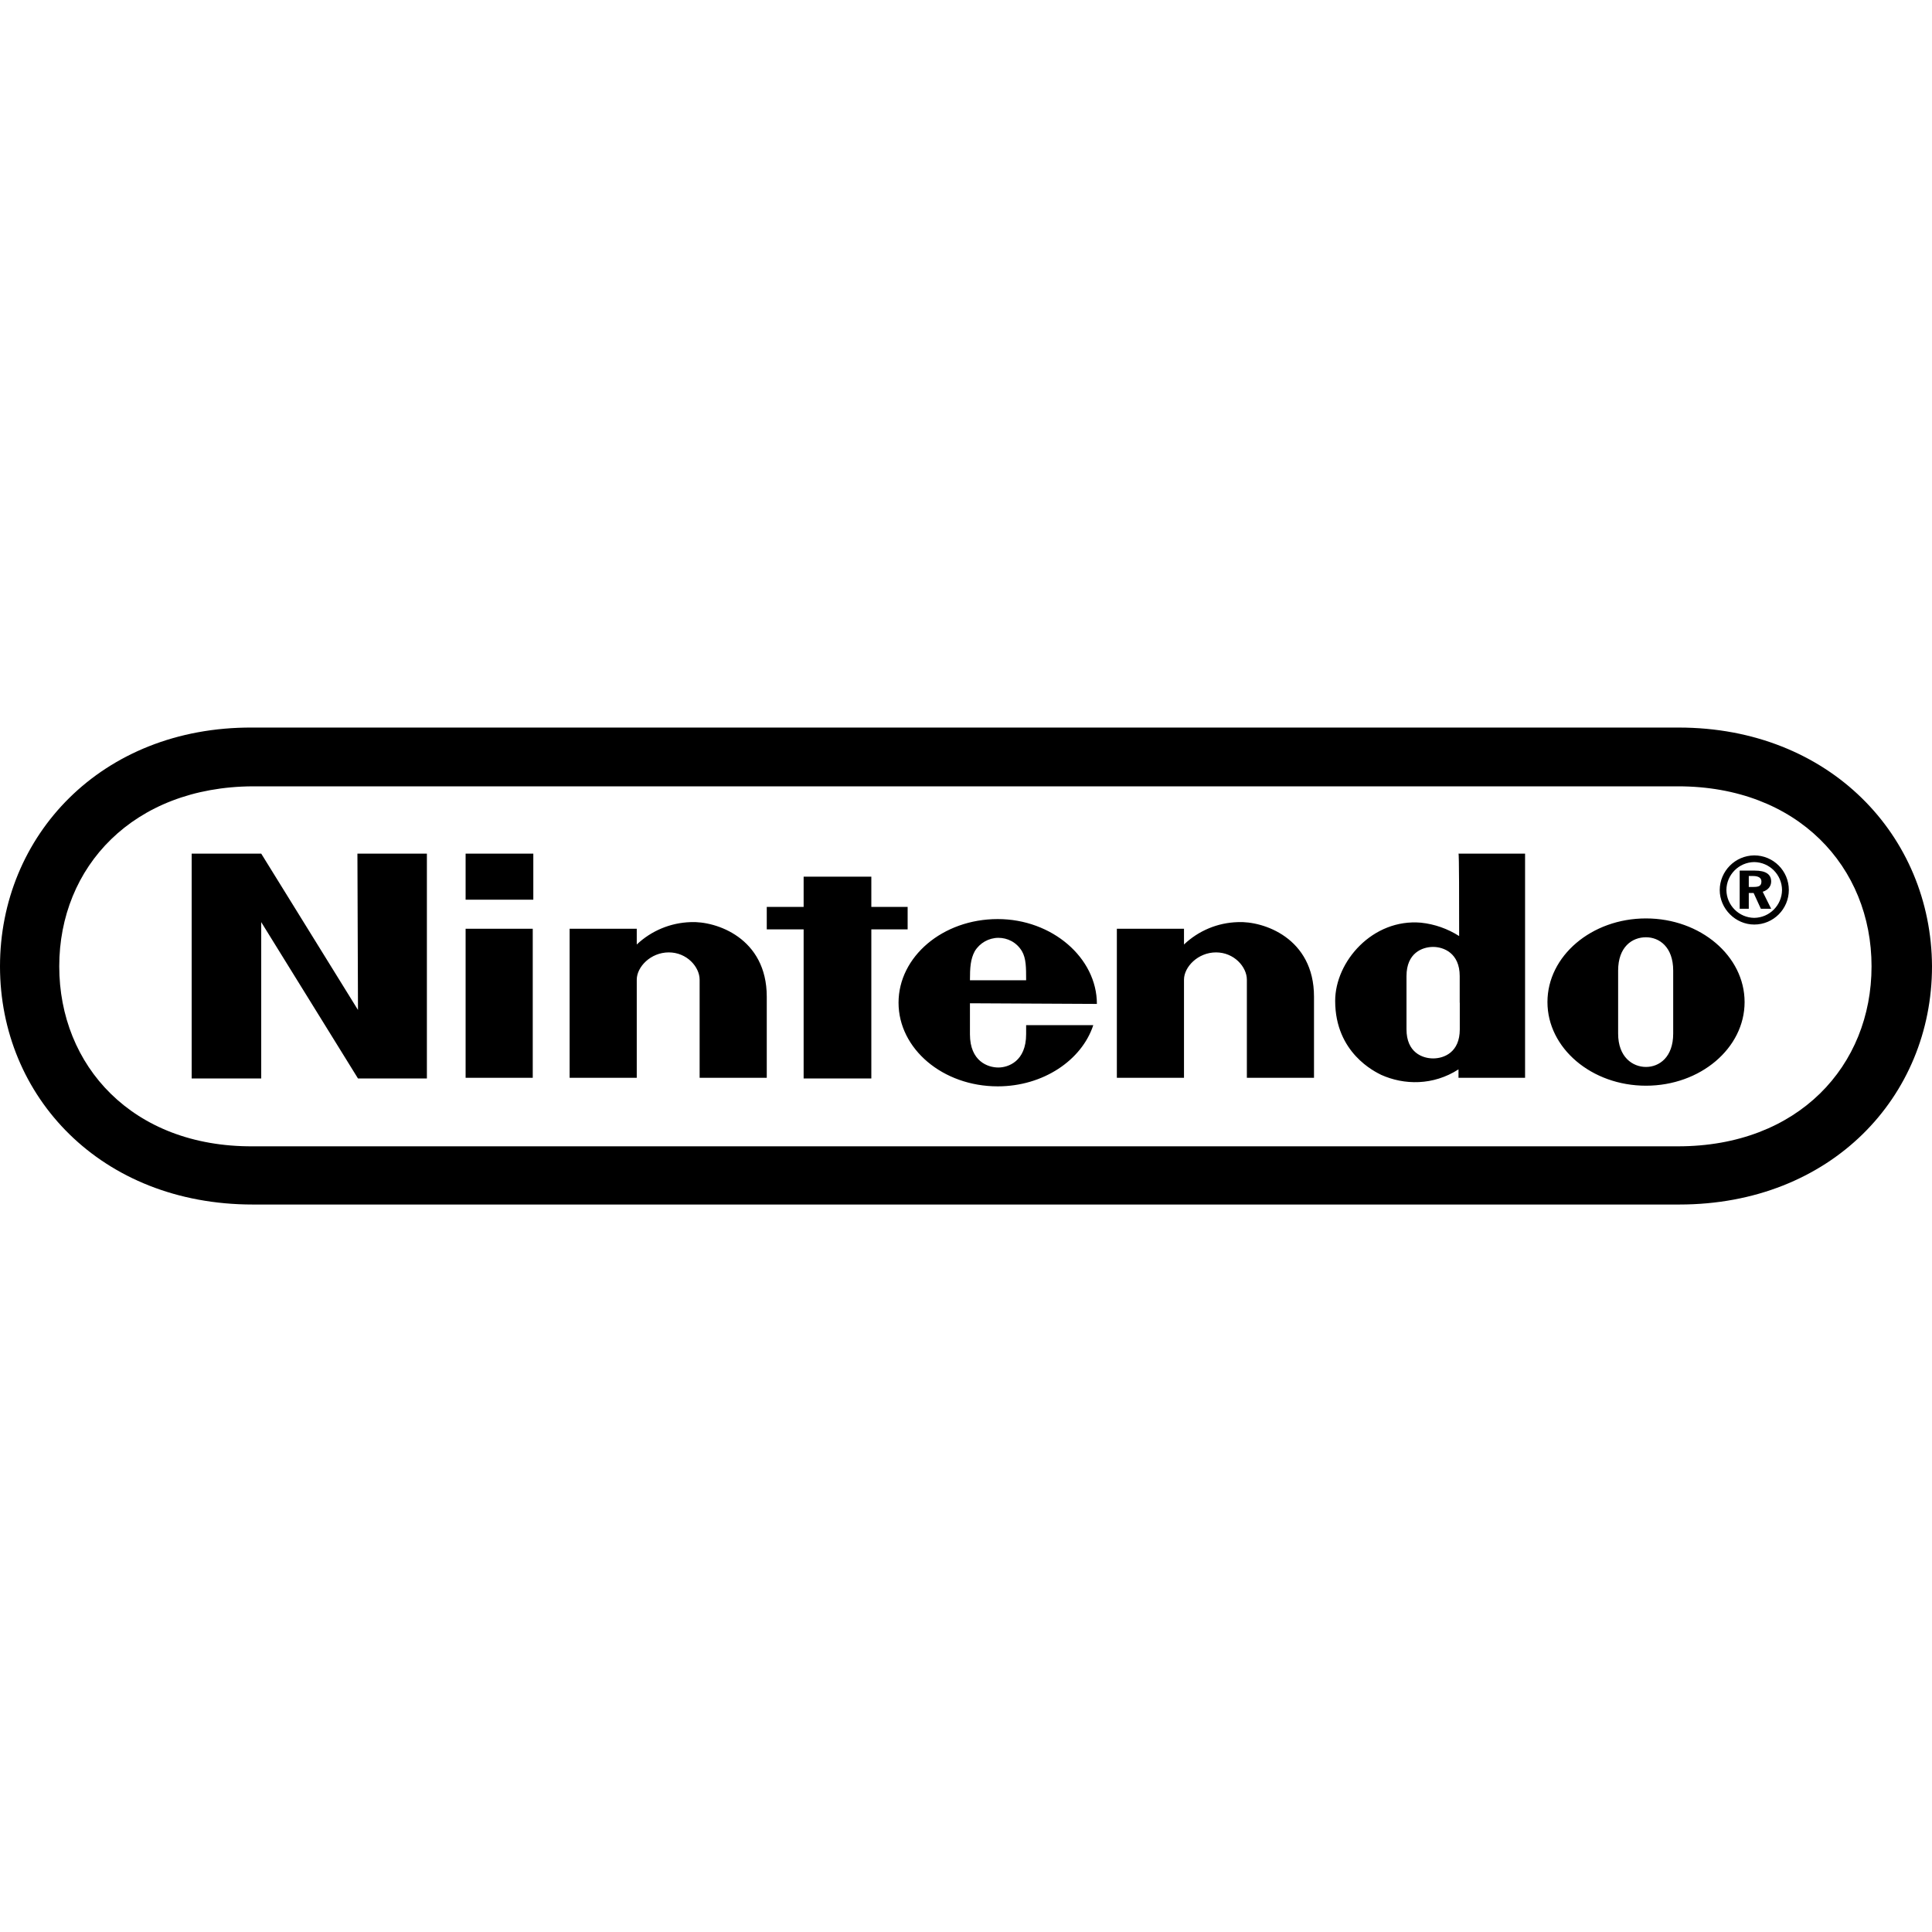
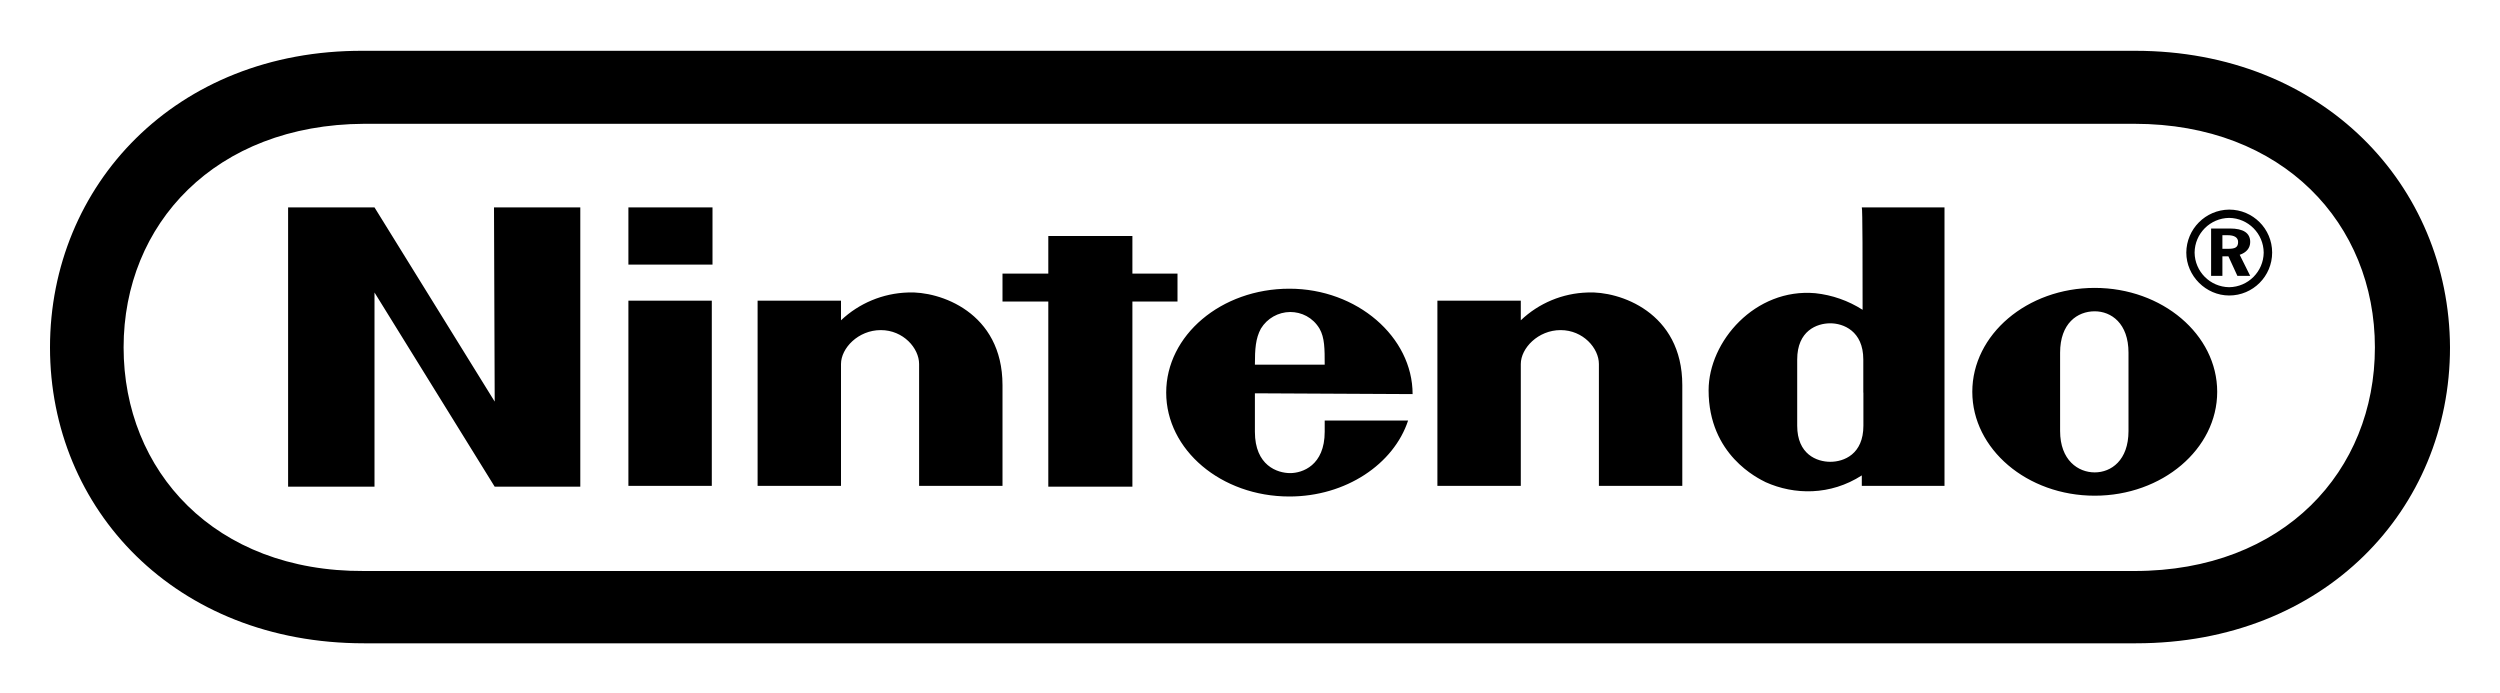
- <svg xmlns="http://www.w3.org/2000/svg" role="img" viewBox="0 0 24 24">
+ <svg xmlns="http://www.w3.org/2000/svg" role="img" viewBox="-0.5 8.53 25 6.93">
  <path d="m4.447 12.546-1.202-1.942h-.864v2.793h.864v-1.942l1.202 1.942h.856v-2.793H4.44l.007 1.942Zm6.828-1.001v-.279h-.451v-.376h-.841v.376h-.458v.279h.458v1.852h.841v-1.852h.451Zm-5.491 1.844h.834v-1.852h-.834v1.852Zm0-2.213h.841v-.572h-.841v.572Zm14.663.233c-.676 0-1.224.467-1.224 1.039 0 .572.548 1.039 1.224 1.039.676 0 1.225-.467 1.225-1.039 0-.572-.549-1.039-1.225-1.039Zm.338 1.431c0 .293-.173.414-.338.414-.165 0-.346-.121-.346-.414v-.783c0-.294.173-.414.346-.414.165 0 .338.12.338.414v.783Zm-2.659-1.212a1.093 1.093 0 0 0-.473-.166c-.601-.053-1.067.482-1.067.971 0 .648.496.881.571.919.285.128.646.135.961-.068v.105h.827v-2.785h-.827c.008 0 .008.595.008 1.024Zm.008.828v.331c0 .286-.196.361-.331.361s-.331-.075-.331-.361v-.662c0-.287.196-.362.331-.362.128 0 .33.075.33.362v.331h.001Zm-9.556-1.001a1.02 1.02 0 0 0-.668.278v-.196h-.834v1.852h.834V12.17c0-.158.172-.339.398-.339.225 0 .383.181.383.339v1.219h.834v-1.008c0-.731-.631-.942-.947-.926Zm6.798 0a1.01 1.01 0 0 0-.668.278v-.196h-.834v1.852h.834V12.17c0-.158.173-.339.398-.339.225 0 .383.181.383.339v1.219h.834v-1.008c0-.731-.631-.942-.947-.926Zm-1.75 1.016c0-.572-.556-1.054-1.232-1.054-.683 0-1.232.467-1.232 1.039 0 .572.549 1.039 1.232 1.039.564 0 1.044-.324 1.187-.76h-.834v.112c0 .339-.225.414-.345.414-.128 0-.353-.075-.353-.413v-.385l1.577.008Zm-1.517-.655a.346.346 0 0 1 .293-.166c.112 0 .225.053.293.166.052.09.052.203.052.361h-.698c0-.158.007-.263.06-.361Zm9.893-.866c0-.09-.068-.135-.203-.135h-.188v.474h.113v-.196h.06l.09.196h.128l-.105-.211c.067-.022.105-.068.105-.128Zm-.218.068h-.06v-.136h.052c.068 0 .105.023.105.068 0 .053-.029.068-.097.068Zm.007-.392a.433.433 0 0 0-.428.43c0 .233.196.429.429.429a.429.429 0 0 0 0-.859h-.001Zm0 .776a.35.35 0 0 1-.345-.346.35.35 0 0 1 .346-.347.35.35 0 0 1 .345.347.35.35 0 0 1-.345.346h-.001Zm-.938-2.364H3.132C1.254 9.03 0 10.386 0 12.004s1.254 2.959 3.14 2.959h17.72c1.886 0 3.14-1.34 3.14-2.959-.007-1.618-1.269-2.966-3.147-2.966Zm-.008 5.202H3.14c-1.495.008-2.404-1.001-2.404-2.236 0-1.235.917-2.228 2.404-2.236h17.705c1.487 0 2.404 1.001 2.404 2.236 0 1.235-.909 2.236-2.404 2.236Z" />
</svg>
